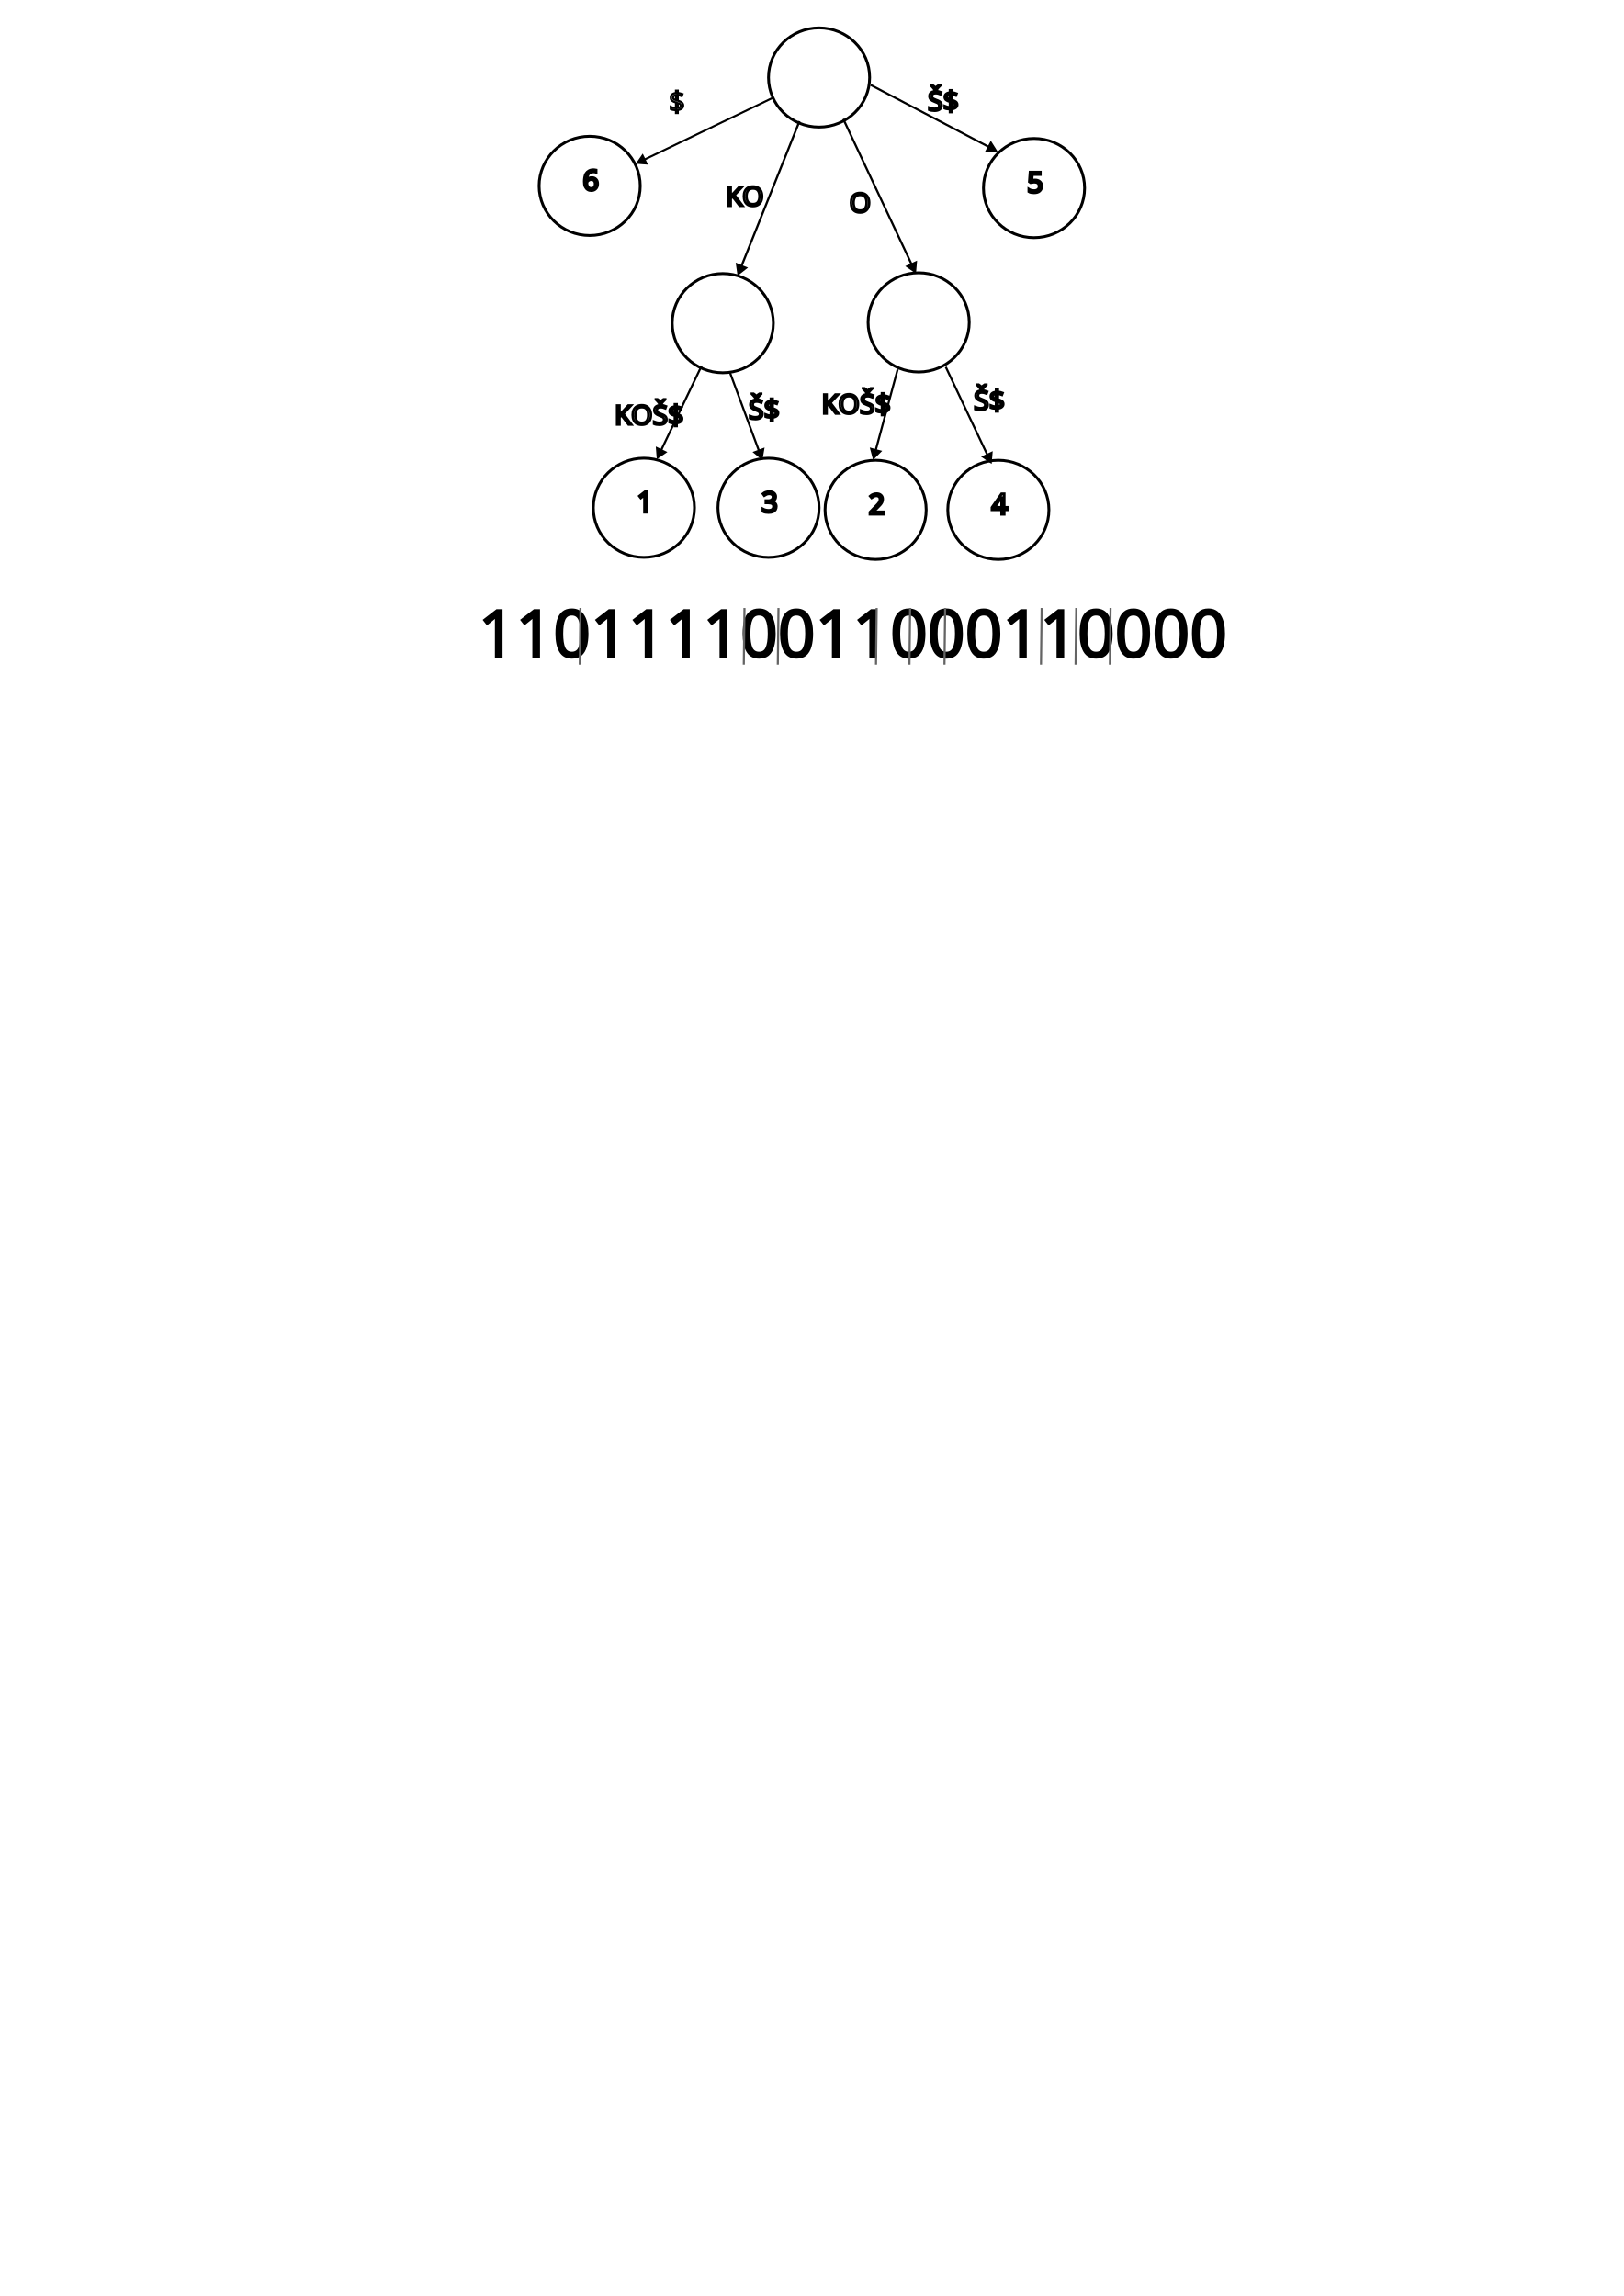
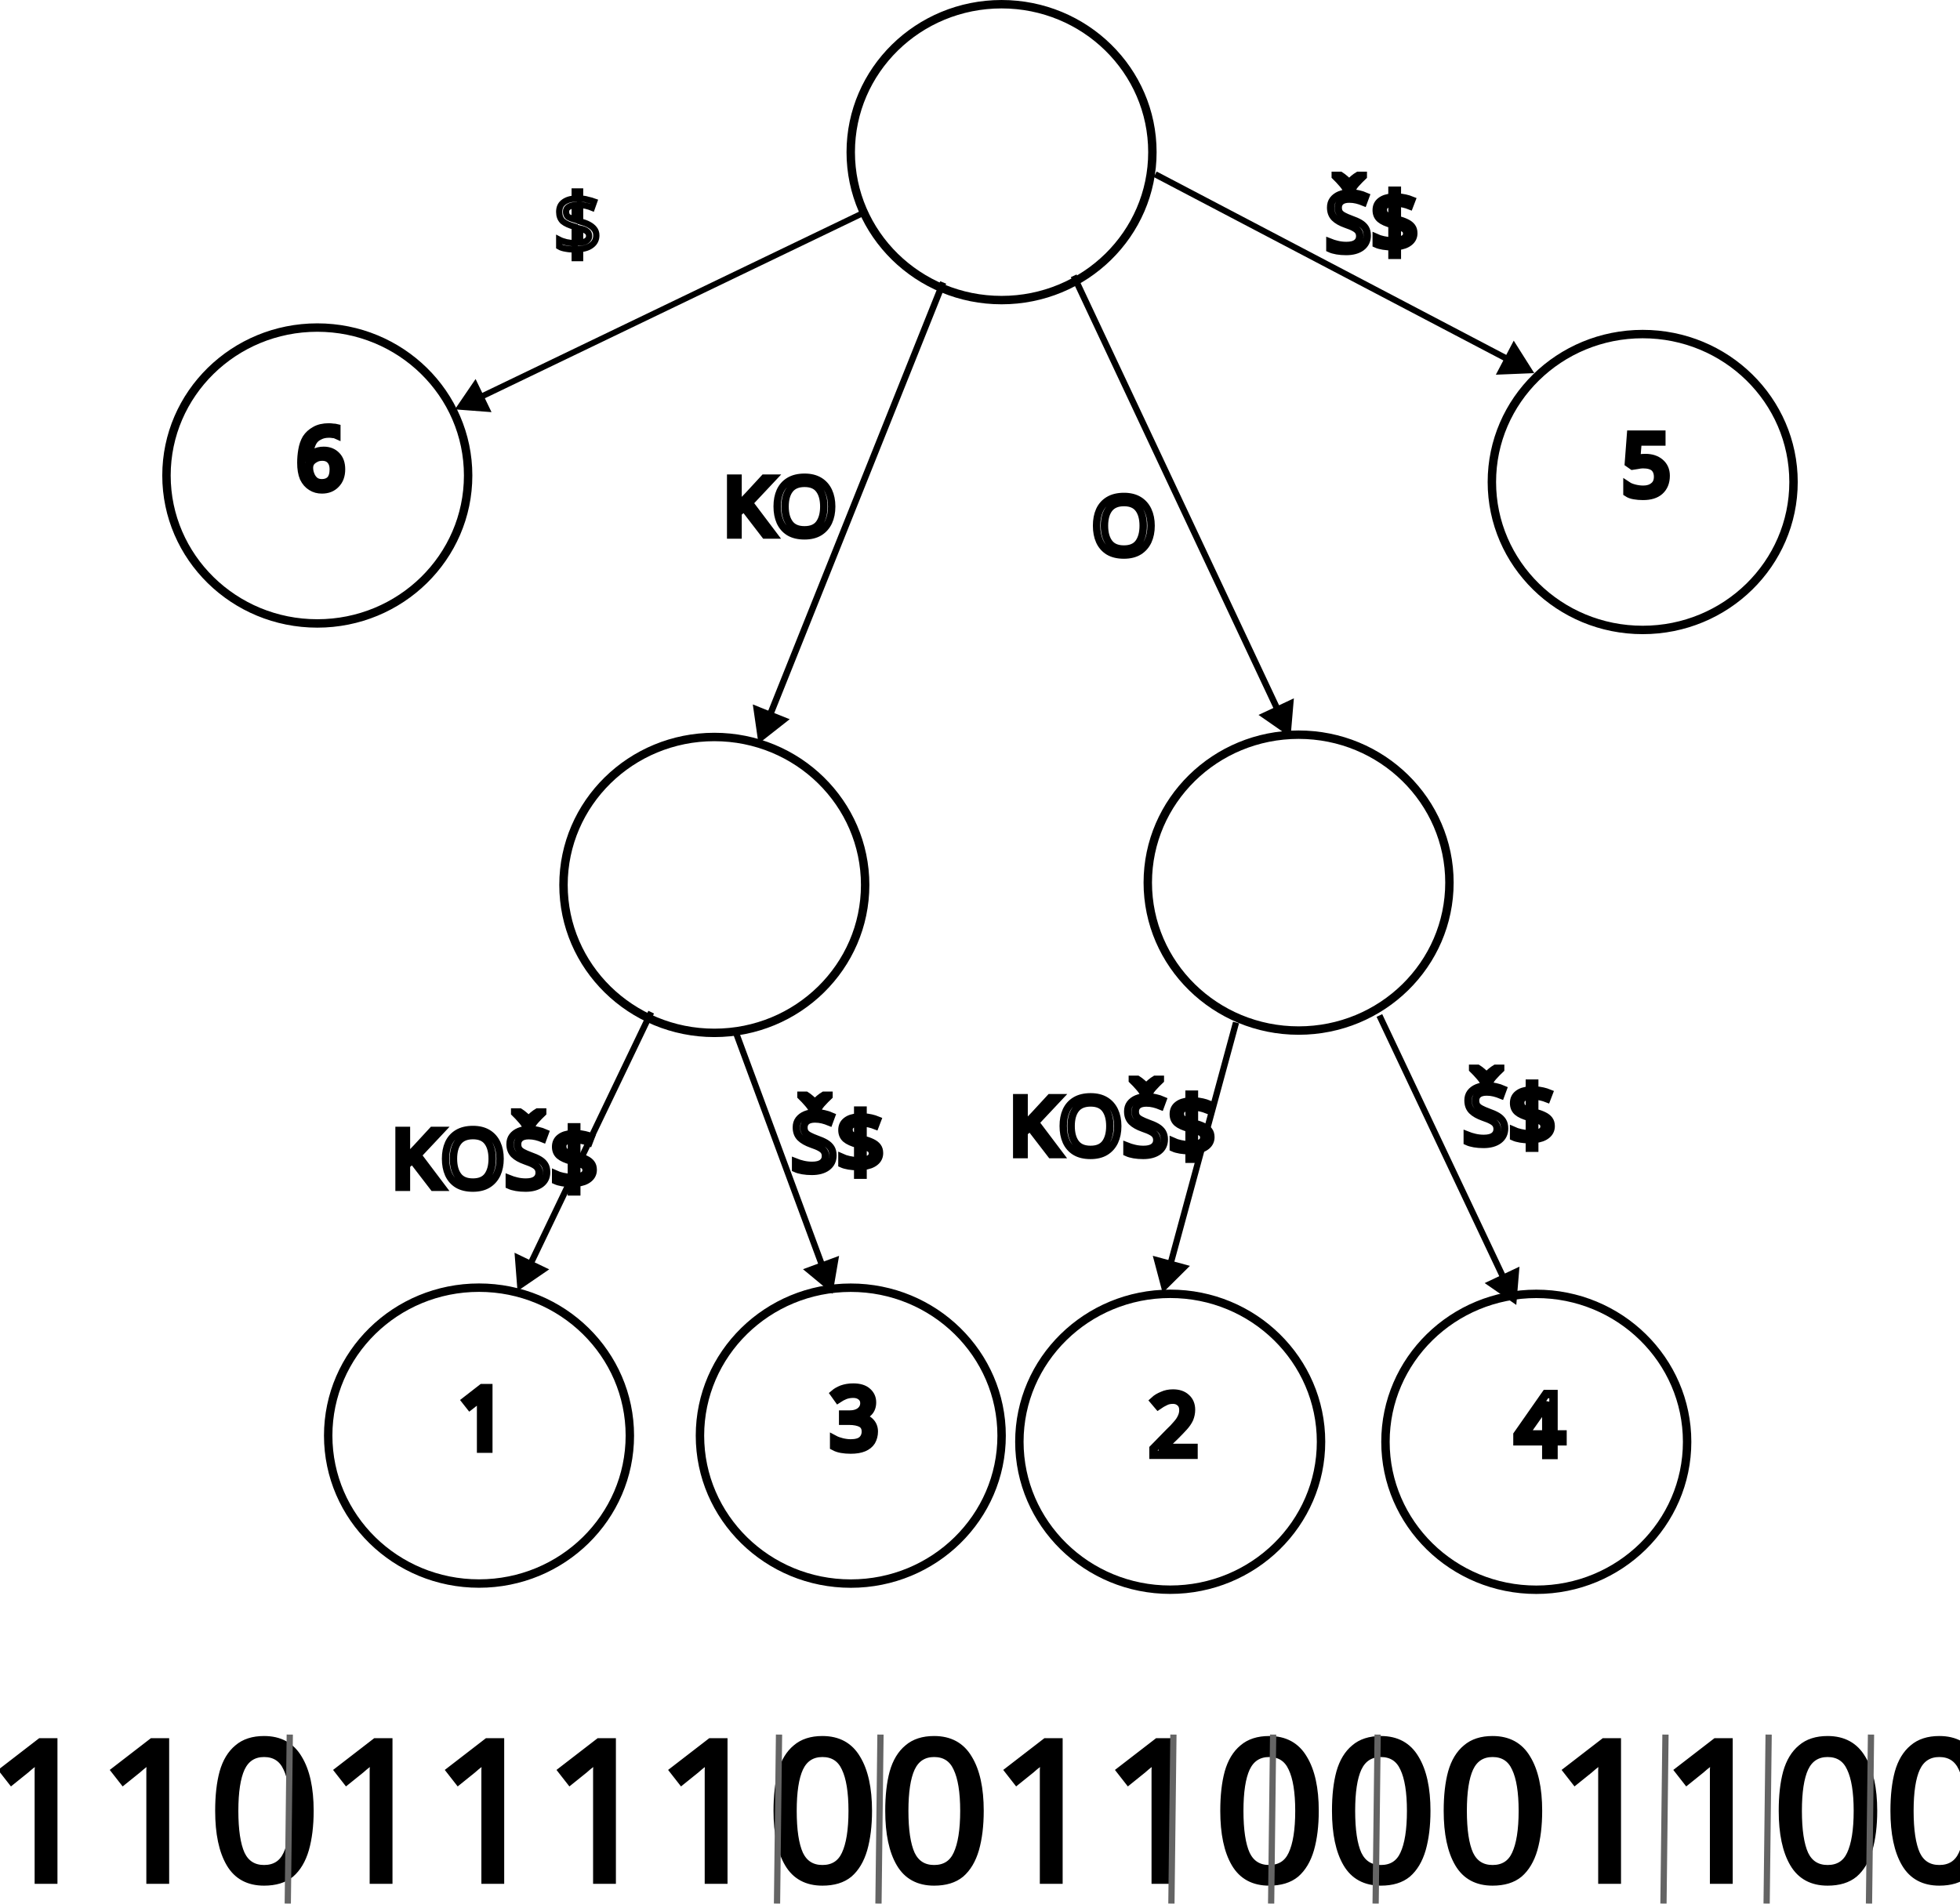
- <svg xmlns="http://www.w3.org/2000/svg" width="210mm" height="297mm" viewBox="0 0 210 297" version="1.1" id="svg1">
+ <svg xmlns="http://www.w3.org/2000/svg" width="84.987mm" height="82.556mm" viewBox="0 0 84.987 82.556" version="1.1" id="svg1">
  <defs id="defs1">
-     <rect x="260.514" y="282.938" width="298.767" height="69.251" id="rect25" />
-     <rect x="189.341" y="331.114" width="160.427" height="16.323" id="rect5" />
-     <rect x="490.732" y="241.831" width="161.927" height="94.045" id="rect44" />
    <marker style="overflow:visible" id="Triangle" refX="0" refY="0" orient="auto" markerWidth="1" markerHeight="1" viewBox="0 0 1 1" preserveAspectRatio="xMidYMid">
      <path transform="scale(0.5)" style="fill:context-stroke;fill-rule:evenodd;stroke:context-stroke;stroke-width:1pt" d="M 5.77,0 -2.88,5 V -5 Z" id="path135" />
    </marker>
    <marker style="overflow:visible" id="Triangle-58" refX="0" refY="0" orient="auto-start-reverse" markerWidth="1" markerHeight="1" viewBox="0 0 1 1" preserveAspectRatio="xMidYMid">
      <path transform="scale(0.5)" style="fill:context-stroke;fill-rule:evenodd;stroke:context-stroke;stroke-width:1pt" d="M 5.77,0 -2.88,5 V -5 Z" id="path135-1" />
    </marker>
    <rect x="173.456" y="550.378" width="62.326" height="20.116" id="rect43" />
    <rect x="173.456" y="550.378" width="62.326" height="20.116" id="rect42" />
    <rect x="173.456" y="550.378" width="62.326" height="20.116" id="rect41" />
    <marker style="overflow:visible" id="Triangle-1-27-0-3-8-3-9" refX="0" refY="0" orient="auto-start-reverse" markerWidth="1" markerHeight="1" viewBox="0 0 1 1" preserveAspectRatio="xMidYMid">
      <path transform="scale(0.5)" style="fill:context-stroke;fill-rule:evenodd;stroke:context-stroke;stroke-width:1pt" d="M 5.77,0 -2.88,5 V -5 Z" id="path135-7-9-9-8-4-3-0" />
    </marker>
    <marker style="overflow:visible" id="Triangle-1-27-0-35-7-2" refX="0" refY="0" orient="auto-start-reverse" markerWidth="1" markerHeight="1" viewBox="0 0 1 1" preserveAspectRatio="xMidYMid">
      <path transform="scale(0.5)" style="fill:context-stroke;fill-rule:evenodd;stroke:context-stroke;stroke-width:1pt" d="M 5.77,0 -2.88,5 V -5 Z" id="path135-7-9-9-9-7-8" />
    </marker>
    <rect x="173.456" y="550.378" width="62.326" height="20.116" id="rect40" />
    <rect x="173.456" y="550.378" width="62.326" height="20.116" id="rect39" />
    <marker style="overflow:visible" id="Triangle-1-2-4-6-7" refX="0" refY="0" orient="auto-start-reverse" markerWidth="1" markerHeight="1" viewBox="0 0 1 1" preserveAspectRatio="xMidYMid">
      <path transform="scale(0.5)" style="fill:context-stroke;fill-rule:evenodd;stroke:context-stroke;stroke-width:1pt" d="M 5.77,0 -2.88,5 V -5 Z" id="path135-7-2-3-3-2" />
    </marker>
    <rect x="173.456" y="550.378" width="62.326" height="20.116" id="rect38" />
    <rect x="173.456" y="550.378" width="62.326" height="20.116" id="rect37" />
    <marker style="overflow:visible" id="Triangle-1-27-0-3-8-1" refX="0" refY="0" orient="auto-start-reverse" markerWidth="1" markerHeight="1" viewBox="0 0 1 1" preserveAspectRatio="xMidYMid">
      <path transform="scale(0.5)" style="fill:context-stroke;fill-rule:evenodd;stroke:context-stroke;stroke-width:1pt" d="M 5.77,0 -2.88,5 V -5 Z" id="path135-7-9-9-8-4-9" />
    </marker>
    <marker style="overflow:visible" id="Triangle-1-27-0-35-6" refX="0" refY="0" orient="auto-start-reverse" markerWidth="1" markerHeight="1" viewBox="0 0 1 1" preserveAspectRatio="xMidYMid">
      <path transform="scale(0.5)" style="fill:context-stroke;fill-rule:evenodd;stroke:context-stroke;stroke-width:1pt" d="M 5.77,0 -2.88,5 V -5 Z" id="path135-7-9-9-9-8" />
    </marker>
    <marker style="overflow:visible" id="Triangle-1-27-2-8" refX="0" refY="0" orient="auto-start-reverse" markerWidth="1" markerHeight="1" viewBox="0 0 1 1" preserveAspectRatio="xMidYMid">
      <path transform="scale(0.5)" style="fill:context-stroke;fill-rule:evenodd;stroke:context-stroke;stroke-width:1pt" d="M 5.77,0 -2.88,5 V -5 Z" id="path135-7-9-91-0" />
    </marker>
  </defs>
-   <g id="layer1">
-     <text xml:space="preserve" transform="matrix(0.2645833,0,0,0.2645833,-2.645847,-171.7146)" id="text39" style="font-style:normal;font-variant:normal;font-weight:300;font-stretch:normal;font-size:13.333px;font-family:Calibri;-inkscape-font-specification:'Calibri, Light';font-variant-ligatures:normal;font-variant-caps:normal;font-variant-numeric:normal;font-variant-east-asian:normal;text-align:start;writing-mode:lr-tb;direction:ltr;white-space:pre;shape-inside:url(#rect44);display:inline;fill:none;fill-opacity:0;stroke:#000000;stroke-width:1.024" />
+   <g id="layer1" transform="translate(-62.50635,-3.424254)">
    <g id="g25">
      <text xml:space="preserve" style="font-style:normal;font-variant:normal;font-weight:normal;font-stretch:normal;font-size:3.678px;font-family:sans-serif;-inkscape-font-specification:'sans-serif, Normal';font-variant-ligatures:normal;font-variant-caps:normal;font-variant-numeric:normal;font-variant-east-asian:normal;text-align:start;writing-mode:lr-tb;direction:ltr;text-anchor:start;display:inline;fill:none;fill-opacity:0;fill-rule:nonzero;stroke:#000000;stroke-width:0.365;stroke-dasharray:none;stroke-opacity:1" x="82.383" y="66.253" id="text1">
        <tspan id="tspan1" style="stroke-width:0.365" x="82.383" y="66.253">1</tspan>
      </text>
      <ellipse style="display:inline;fill:none;fill-opacity:0;fill-rule:nonzero;stroke:#000000;stroke-width:0.365;stroke-dasharray:none;stroke-opacity:1" id="ellipse1" cx="105.935" cy="10.023" rx="6.54" ry="6.416" />
      <ellipse style="display:inline;fill:none;fill-opacity:0;fill-rule:nonzero;stroke:#000000;stroke-width:0.365;stroke-dasharray:none;stroke-opacity:1" id="ellipse2" cx="93.48" cy="41.802" rx="6.54" ry="6.416" />
      <ellipse style="display:inline;fill:none;fill-opacity:0;fill-rule:nonzero;stroke:#000000;stroke-width:0.365;stroke-dasharray:none;stroke-opacity:1" id="ellipse3" cx="83.277" cy="65.684" rx="6.54" ry="6.416" />
      <text xml:space="preserve" style="font-style:normal;font-variant:normal;font-weight:normal;font-stretch:normal;font-size:3.678px;font-family:sans-serif;-inkscape-font-specification:'sans-serif, Normal';font-variant-ligatures:normal;font-variant-caps:normal;font-variant-numeric:normal;font-variant-east-asian:normal;text-align:start;writing-mode:lr-tb;direction:ltr;text-anchor:start;display:inline;fill:none;fill-opacity:0;fill-rule:nonzero;stroke:#000000;stroke-width:0.365;stroke-dasharray:none;stroke-opacity:1" x="98.503" y="66.254" id="text3">
        <tspan id="tspan3" style="stroke-width:0.365" x="98.503" y="66.254">3</tspan>
      </text>
      <ellipse style="display:inline;fill:none;fill-opacity:0;fill-rule:nonzero;stroke:#000000;stroke-width:0.365;stroke-dasharray:none;stroke-opacity:1" id="ellipse4" cx="99.397" cy="65.686" rx="6.54" ry="6.416" />
      <path style="display:inline;fill:none;fill-opacity:0;fill-rule:nonzero;stroke:#000000;stroke-width:0.28;stroke-dasharray:none;stroke-opacity:1;marker-end:url(#Triangle-1-27-2-8)" d="m 103.403,15.674 -7.639,19.082" id="path5" />
      <path style="display:inline;fill:none;fill-opacity:0;fill-rule:nonzero;stroke:#000000;stroke-width:0.271;stroke-dasharray:none;stroke-opacity:1;marker-end:url(#Triangle-1-27-0-35-6)" d="m 90.742,47.32 -5.381,11.227" id="path8" />
      <path style="display:inline;fill:none;fill-opacity:0;fill-rule:nonzero;stroke:#000000;stroke-width:0.271;stroke-dasharray:none;stroke-opacity:1;marker-end:url(#Triangle-1-27-0-3-8-1)" d="m 94.409,48.185 3.865,10.444" id="path9" />
      <text xml:space="preserve" transform="matrix(0.2326683,0,0,0.2252089,53.48189,-100.3535)" id="text28" style="font-style:normal;font-variant:normal;font-weight:300;font-stretch:normal;font-size:15.411px;font-family:Calibri;-inkscape-font-specification:'Calibri, Light';font-variant-ligatures:normal;font-variant-caps:normal;font-variant-numeric:normal;font-variant-east-asian:normal;text-align:start;writing-mode:lr-tb;direction:ltr;white-space:pre;shape-inside:url(#rect37);display:inline;fill:none;fill-opacity:0;fill-rule:nonzero;stroke:#000000;stroke-width:1.38;stroke-dasharray:none;stroke-opacity:1">
-         <tspan x="173.457" y="563.862" id="tspan2">KO</tspan>
+         <tspan x="173.457" y="563.862" id="tspan5">KO</tspan>
      </text>
      <text xml:space="preserve" transform="matrix(0.2326683,0,0,0.2252089,56.465,-72.7914)" id="text29" style="font-style:normal;font-variant:normal;font-weight:300;font-stretch:normal;font-size:15.411px;font-family:Calibri;-inkscape-font-specification:'Calibri, Light';font-variant-ligatures:normal;font-variant-caps:normal;font-variant-numeric:normal;font-variant-east-asian:normal;text-align:start;writing-mode:lr-tb;direction:ltr;white-space:pre;shape-inside:url(#rect38);display:inline;fill:none;fill-opacity:0;fill-rule:nonzero;stroke:#000000;stroke-width:1.38;stroke-dasharray:none;stroke-opacity:1">
-         <tspan x="173.457" y="563.862" id="tspan4">Š$</tspan>
+         <tspan x="173.457" y="563.862" id="tspan12">Š$</tspan>
      </text>
      <ellipse style="display:inline;fill:none;fill-opacity:0;fill-rule:nonzero;stroke:#000000;stroke-width:0.365;stroke-dasharray:none;stroke-opacity:1" id="ellipse29" cx="118.815" cy="41.702" rx="6.54" ry="6.416" />
      <path style="display:inline;fill:none;fill-opacity:0;fill-rule:nonzero;stroke:#000000;stroke-width:0.275;stroke-dasharray:none;stroke-opacity:1;marker-end:url(#Triangle-1-2-4-6-7)" d="m 109.062,15.386 8.989,19.125" id="path29" />
      <text xml:space="preserve" transform="matrix(0.2326683,0,0,0.2252089,69.47898,-99.52022)" id="text30" style="font-style:normal;font-variant:normal;font-weight:300;font-stretch:normal;font-size:15.411px;font-family:Calibri;-inkscape-font-specification:'Calibri, Light';font-variant-ligatures:normal;font-variant-caps:normal;font-variant-numeric:normal;font-variant-east-asian:normal;text-align:start;writing-mode:lr-tb;direction:ltr;white-space:pre;shape-inside:url(#rect39);display:inline;fill:none;fill-opacity:0;fill-rule:nonzero;stroke:#000000;stroke-width:1.38;stroke-dasharray:none;stroke-opacity:1">
-         <tspan x="173.457" y="563.862" id="tspan7">O</tspan>
+         <tspan x="173.457" y="563.862" id="tspan13">O</tspan>
      </text>
      <text xml:space="preserve" transform="matrix(0.2326683,0,0,0.2252089,39.10286,-72.0661)" id="text31" style="font-style:normal;font-variant:normal;font-weight:300;font-stretch:normal;font-size:15.411px;font-family:Calibri;-inkscape-font-specification:'Calibri, Light';font-variant-ligatures:normal;font-variant-caps:normal;font-variant-numeric:normal;font-variant-east-asian:normal;text-align:start;writing-mode:lr-tb;direction:ltr;white-space:pre;shape-inside:url(#rect40);display:inline;fill:none;fill-opacity:0;fill-rule:nonzero;stroke:#000000;stroke-width:1.38;stroke-dasharray:none;stroke-opacity:1">
-         <tspan x="173.457" y="563.862" id="tspan8">KOŠ$</tspan>
+         <tspan x="173.457" y="563.862" id="tspan14">KOŠ$</tspan>
      </text>
      <text xml:space="preserve" style="font-style:normal;font-variant:normal;font-weight:normal;font-stretch:normal;font-size:3.678px;font-family:sans-serif;-inkscape-font-specification:'sans-serif, Normal';font-variant-ligatures:normal;font-variant-caps:normal;font-variant-numeric:normal;font-variant-east-asian:normal;text-align:start;writing-mode:lr-tb;direction:ltr;text-anchor:start;display:inline;fill:none;fill-opacity:0;fill-rule:nonzero;stroke:#000000;stroke-width:0.365;stroke-dasharray:none;stroke-opacity:1" x="112.353" y="66.519" id="text32">
        <tspan id="tspan32" style="stroke-width:0.365" x="112.353" y="66.519">2</tspan>
      </text>
      <ellipse style="display:inline;fill:none;fill-opacity:0;fill-rule:nonzero;stroke:#000000;stroke-width:0.365;stroke-dasharray:none;stroke-opacity:1" id="ellipse32" cx="113.247" cy="65.951" rx="6.54" ry="6.416" />
      <text xml:space="preserve" style="font-style:normal;font-variant:normal;font-weight:normal;font-stretch:normal;font-size:3.678px;font-family:sans-serif;-inkscape-font-specification:'sans-serif, Normal';font-variant-ligatures:normal;font-variant-caps:normal;font-variant-numeric:normal;font-variant-east-asian:normal;text-align:start;writing-mode:lr-tb;direction:ltr;text-anchor:start;display:inline;fill:none;fill-opacity:0;fill-rule:nonzero;stroke:#000000;stroke-width:0.365;stroke-dasharray:none;stroke-opacity:1" x="128.226" y="66.521" id="text33">
        <tspan id="tspan33" style="stroke-width:0.365" x="128.226" y="66.521">4</tspan>
      </text>
      <ellipse style="display:inline;fill:none;fill-opacity:0;fill-rule:nonzero;stroke:#000000;stroke-width:0.365;stroke-dasharray:none;stroke-opacity:1" id="ellipse33" cx="129.121" cy="65.953" rx="6.54" ry="6.416" />
      <path style="display:inline;fill:none;fill-opacity:0;fill-rule:nonzero;stroke:#000000;stroke-width:0.271;stroke-dasharray:none;stroke-opacity:1;marker-end:url(#Triangle-1-27-0-35-7-2)" d="m 116.101,47.769 -2.93,10.799" id="path33" />
      <path style="display:inline;fill:none;fill-opacity:0;fill-rule:nonzero;stroke:#000000;stroke-width:0.271;stroke-dasharray:none;stroke-opacity:1;marker-end:url(#Triangle-1-27-0-3-8-3-9)" d="m 122.318,47.464 5.525,11.683" id="path34" />
      <text xml:space="preserve" transform="matrix(0.2326683,0,0,0.2252089,85.58875,-73.96036)" id="text34" style="font-style:normal;font-variant:normal;font-weight:300;font-stretch:normal;font-size:15.411px;font-family:Calibri;-inkscape-font-specification:'Calibri, Light';font-variant-ligatures:normal;font-variant-caps:normal;font-variant-numeric:normal;font-variant-east-asian:normal;text-align:start;writing-mode:lr-tb;direction:ltr;white-space:pre;shape-inside:url(#rect41);display:inline;fill:none;fill-opacity:0;fill-rule:nonzero;stroke:#000000;stroke-width:1.38;stroke-dasharray:none;stroke-opacity:1">
-         <tspan x="173.457" y="563.862" id="tspan9">Š$</tspan>
+         <tspan x="173.457" y="563.862" id="tspan15">Š$</tspan>
      </text>
      <text xml:space="preserve" transform="matrix(0.2326683,0,0,0.2252089,65.88525,-73.4836)" id="text35" style="font-style:normal;font-variant:normal;font-weight:300;font-stretch:normal;font-size:15.411px;font-family:Calibri;-inkscape-font-specification:'Calibri, Light';font-variant-ligatures:normal;font-variant-caps:normal;font-variant-numeric:normal;font-variant-east-asian:normal;text-align:start;writing-mode:lr-tb;direction:ltr;white-space:pre;shape-inside:url(#rect42);display:inline;fill:none;fill-opacity:0;fill-rule:nonzero;stroke:#000000;stroke-width:1.38;stroke-dasharray:none;stroke-opacity:1">
-         <tspan x="173.457" y="563.862" id="tspan10">KOŠ$</tspan>
+         <tspan x="173.457" y="563.862" id="tspan16">KOŠ$</tspan>
      </text>
      <text xml:space="preserve" style="font-style:normal;font-variant:normal;font-weight:normal;font-stretch:normal;font-size:3.678px;font-family:sans-serif;-inkscape-font-specification:'sans-serif, Normal';font-variant-ligatures:normal;font-variant-caps:normal;font-variant-numeric:normal;font-variant-east-asian:normal;text-align:start;writing-mode:lr-tb;direction:ltr;text-anchor:start;display:inline;fill:none;fill-opacity:0;fill-rule:nonzero;stroke:#000000;stroke-width:0.365;stroke-dasharray:none;stroke-opacity:1" x="132.84" y="24.896" id="text36">
        <tspan id="tspan36" style="stroke-width:0.365" x="132.84" y="24.896">5</tspan>
      </text>
      <ellipse style="display:inline;fill:none;fill-opacity:0;fill-rule:nonzero;stroke:#000000;stroke-width:0.365;stroke-dasharray:none;stroke-opacity:1" id="ellipse36" cx="133.735" cy="24.328" rx="6.54" ry="6.416" />
      <text xml:space="preserve" style="font-style:normal;font-variant:normal;font-weight:normal;font-stretch:normal;font-size:3.678px;font-family:sans-serif;-inkscape-font-specification:'sans-serif, Normal';font-variant-ligatures:normal;font-variant-caps:normal;font-variant-numeric:normal;font-variant-east-asian:normal;text-align:start;writing-mode:lr-tb;direction:ltr;text-anchor:start;display:inline;fill:none;fill-opacity:0;fill-rule:nonzero;stroke:#000000;stroke-width:0.365;stroke-dasharray:none;stroke-opacity:1" x="75.371" y="24.614" id="text36-8">
        <tspan id="tspan36-8" style="stroke-width:0.365" x="75.371" y="24.614">6</tspan>
      </text>
      <ellipse style="display:inline;fill:none;fill-opacity:0;fill-rule:nonzero;stroke:#000000;stroke-width:0.365;stroke-dasharray:none;stroke-opacity:1" id="ellipse36-2" cx="76.265" cy="24.046" rx="6.54" ry="6.416" />
      <text xml:space="preserve" transform="matrix(0.2326683,0,0,0.2252089,79.63216,-112.6848)" id="text37" style="font-style:normal;font-variant:normal;font-weight:300;font-stretch:normal;font-size:15.411px;font-family:Calibri;-inkscape-font-specification:'Calibri, Light';font-variant-ligatures:normal;font-variant-caps:normal;font-variant-numeric:normal;font-variant-east-asian:normal;text-align:start;writing-mode:lr-tb;direction:ltr;white-space:pre;shape-inside:url(#rect43);display:inline;fill:none;fill-opacity:0;fill-rule:nonzero;stroke:#000000;stroke-width:1.38;stroke-dasharray:none;stroke-opacity:1">
-         <tspan x="173.457" y="563.862" id="tspan11">Š$</tspan>
+         <tspan x="173.457" y="563.862" id="tspan17">Š$</tspan>
      </text>
      <path style="display:inline;fill:none;fill-opacity:0;fill-rule:nonzero;stroke:#000000;stroke-width:0.271;stroke-dasharray:none;stroke-dashoffset:0;stroke-opacity:1;marker-end:url(#Triangle-58)" d="m 112.598,10.983 c 15.583,8.176 15.583,8.176 15.583,8.176" id="path37" />
      <path style="display:inline;fill:none;fill-opacity:0;stroke:#000000;stroke-width:0.259;marker-end:url(#Triangle)" d="M 100.037,12.611 83.06,20.779" id="path43" />
      <text xml:space="preserve" style="font-style:normal;font-variant:normal;font-weight:300;font-stretch:normal;font-size:3.528px;font-family:Calibri;-inkscape-font-specification:'Calibri, Light';font-variant-ligatures:normal;font-variant-caps:normal;font-variant-numeric:normal;font-variant-east-asian:normal;text-align:start;writing-mode:lr-tb;direction:ltr;text-anchor:start;display:inline;fill:none;fill-opacity:0;stroke:#000000;stroke-width:0.271" x="86.534" y="14.416" id="text38">
        <tspan id="tspan31" style="font-style:normal;font-variant:normal;font-weight:300;font-stretch:normal;font-size:3.528px;font-family:Calibri;-inkscape-font-specification:'Calibri, Light';font-variant-ligatures:normal;font-variant-caps:normal;font-variant-numeric:normal;font-variant-east-asian:normal;stroke-width:0.271" x="86.534" y="14.416">$</tspan>
      </text>
    </g>
-     <text xml:space="preserve" transform="scale(0.2645833)" id="text5" style="font-weight:300;font-size:16px;font-family:Calibri;-inkscape-font-specification:'Calibri, Light';text-align:start;writing-mode:lr-tb;direction:ltr;white-space:pre;shape-inside:url(#rect5);display:inline;fill:#05e972;fill-opacity:0.816;stroke:#000000;stroke-width:1.024;stroke-opacity:1" />
    <g id="g26" transform="translate(-2.145604)">
      <text xml:space="preserve" style="font-weight:300;font-size:8.467px;font-family:Calibri;-inkscape-font-specification:'Calibri, Light';text-align:start;writing-mode:lr-tb;direction:ltr;text-anchor:start;fill:#05e972;fill-opacity:0.816;stroke:#000000;stroke-width:0.271;stroke-opacity:1" x="64.006" y="84.989" id="text4">
        <tspan style="font-size:8.467px;fill:#000000;fill-opacity:1;stroke-width:0.271" x="64.006" y="84.989" id="tspan6">11011110011000110000</tspan>
      </text>
      <path style="fill:#000000;fill-opacity:1;stroke:#646464;stroke-width:0.271;stroke-opacity:1" d="m 77.217,78.65 -0.087,7.329" id="path25" />
      <path style="fill:#000000;fill-opacity:1;stroke:#646464;stroke-width:0.271;stroke-opacity:1" d="m 98.431,78.65 -0.087,7.329" id="path25-1" />
      <path style="fill:#000000;fill-opacity:1;stroke:#646464;stroke-width:0.271;stroke-opacity:1" d="m 102.83,78.65 -0.087,7.329" id="path25-1-4" />
      <path style="fill:#000000;fill-opacity:1;stroke:#646464;stroke-width:0.271;stroke-opacity:1" d="m 115.532,78.65 -0.087,7.329" id="path25-1-3" />
      <path style="fill:#000000;fill-opacity:1;stroke:#646464;stroke-width:0.271;stroke-opacity:1" d="m 119.856,78.65 -0.087,7.329" id="path25-1-5" />
      <path style="fill:#000000;fill-opacity:1;stroke:#646464;stroke-width:0.271;stroke-opacity:1" d="m 124.387,78.65 -0.087,7.329" id="path25-1-0" />
      <path style="fill:#000000;fill-opacity:1;stroke:#646464;stroke-width:0.271;stroke-opacity:1" d="m 136.868,78.65 -0.087,7.329" id="path25-1-50" />
      <path style="fill:#000000;fill-opacity:1;stroke:#646464;stroke-width:0.271;stroke-opacity:1" d="m 141.341,78.65 -0.087,7.329" id="path25-1-1" />
      <path style="fill:#000000;fill-opacity:1;stroke:#646464;stroke-width:0.271;stroke-opacity:1" d="m 145.78,78.65 -0.087,7.329" id="path25-1-44" />
    </g>
-     <text xml:space="preserve" transform="scale(0.2645833)" id="text25" style="fill:#000000;text-orientation:auto;stroke-width:1.024;stroke:#646464;-inkscape-font-specification:'Calibri, Light';font-family:Calibri;font-size:32px;font-weight:300;fill-opacity:1;text-align:start;writing-mode:lr-tb;direction:ltr;stroke-opacity:1;white-space:pre;shape-inside:url(#rect25)" />
  </g>
</svg>
